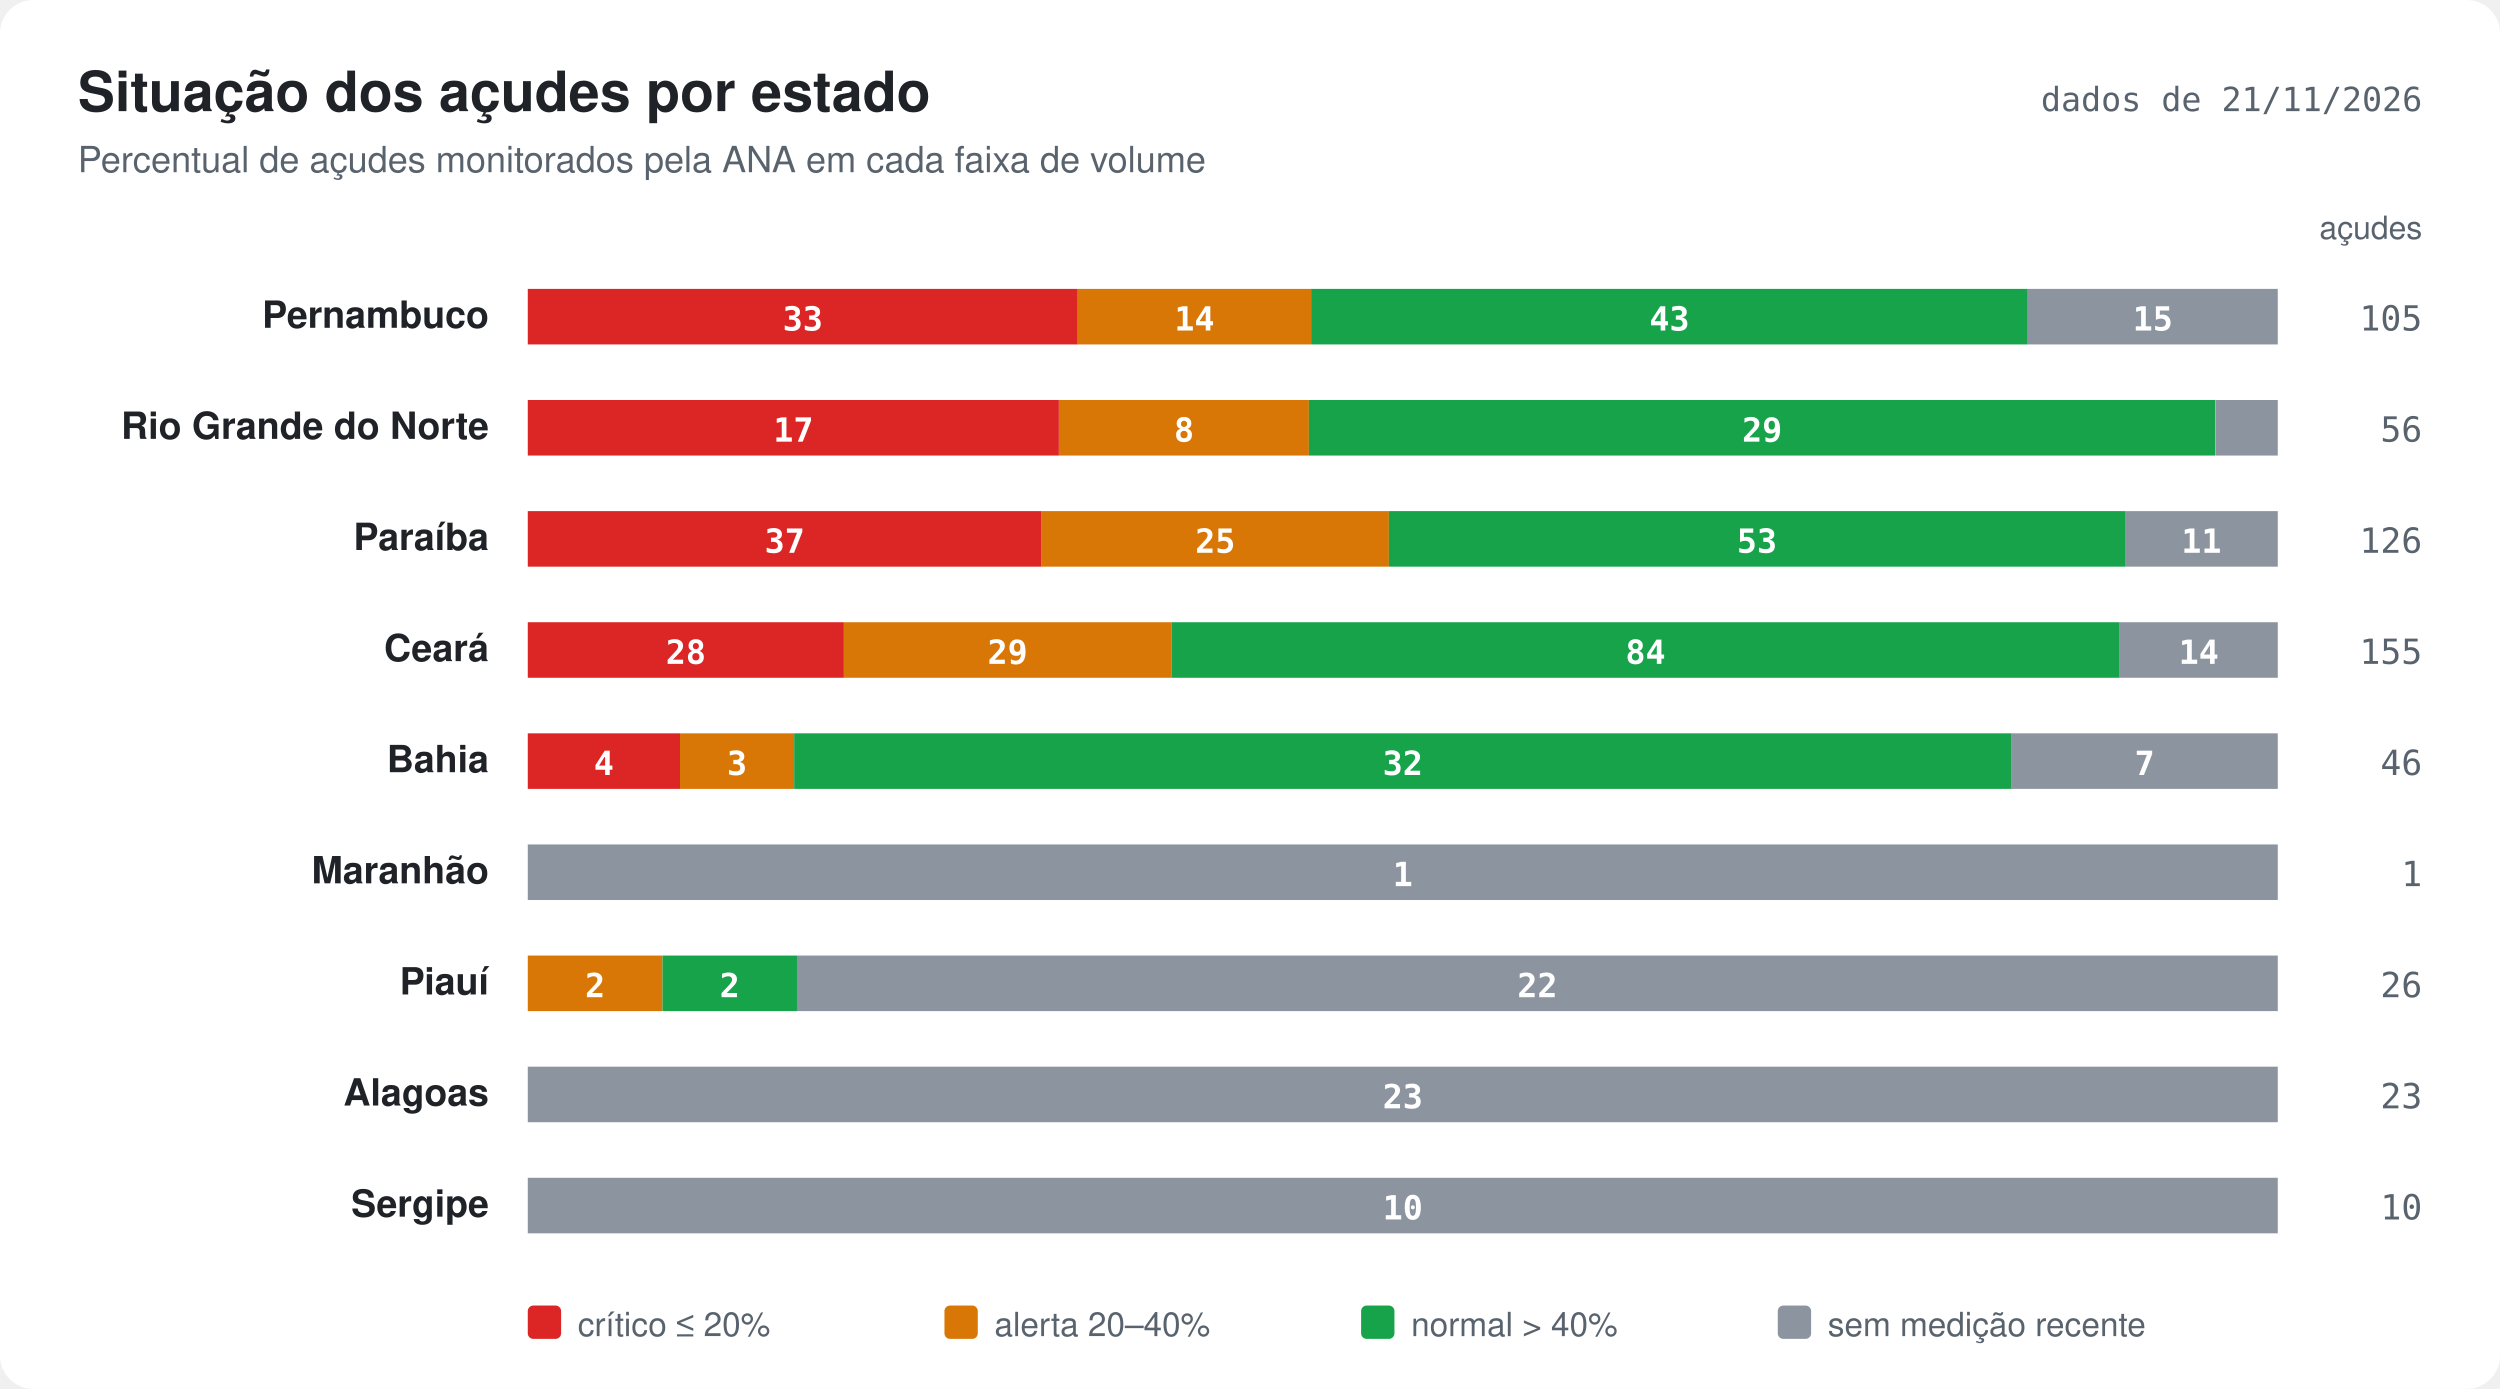
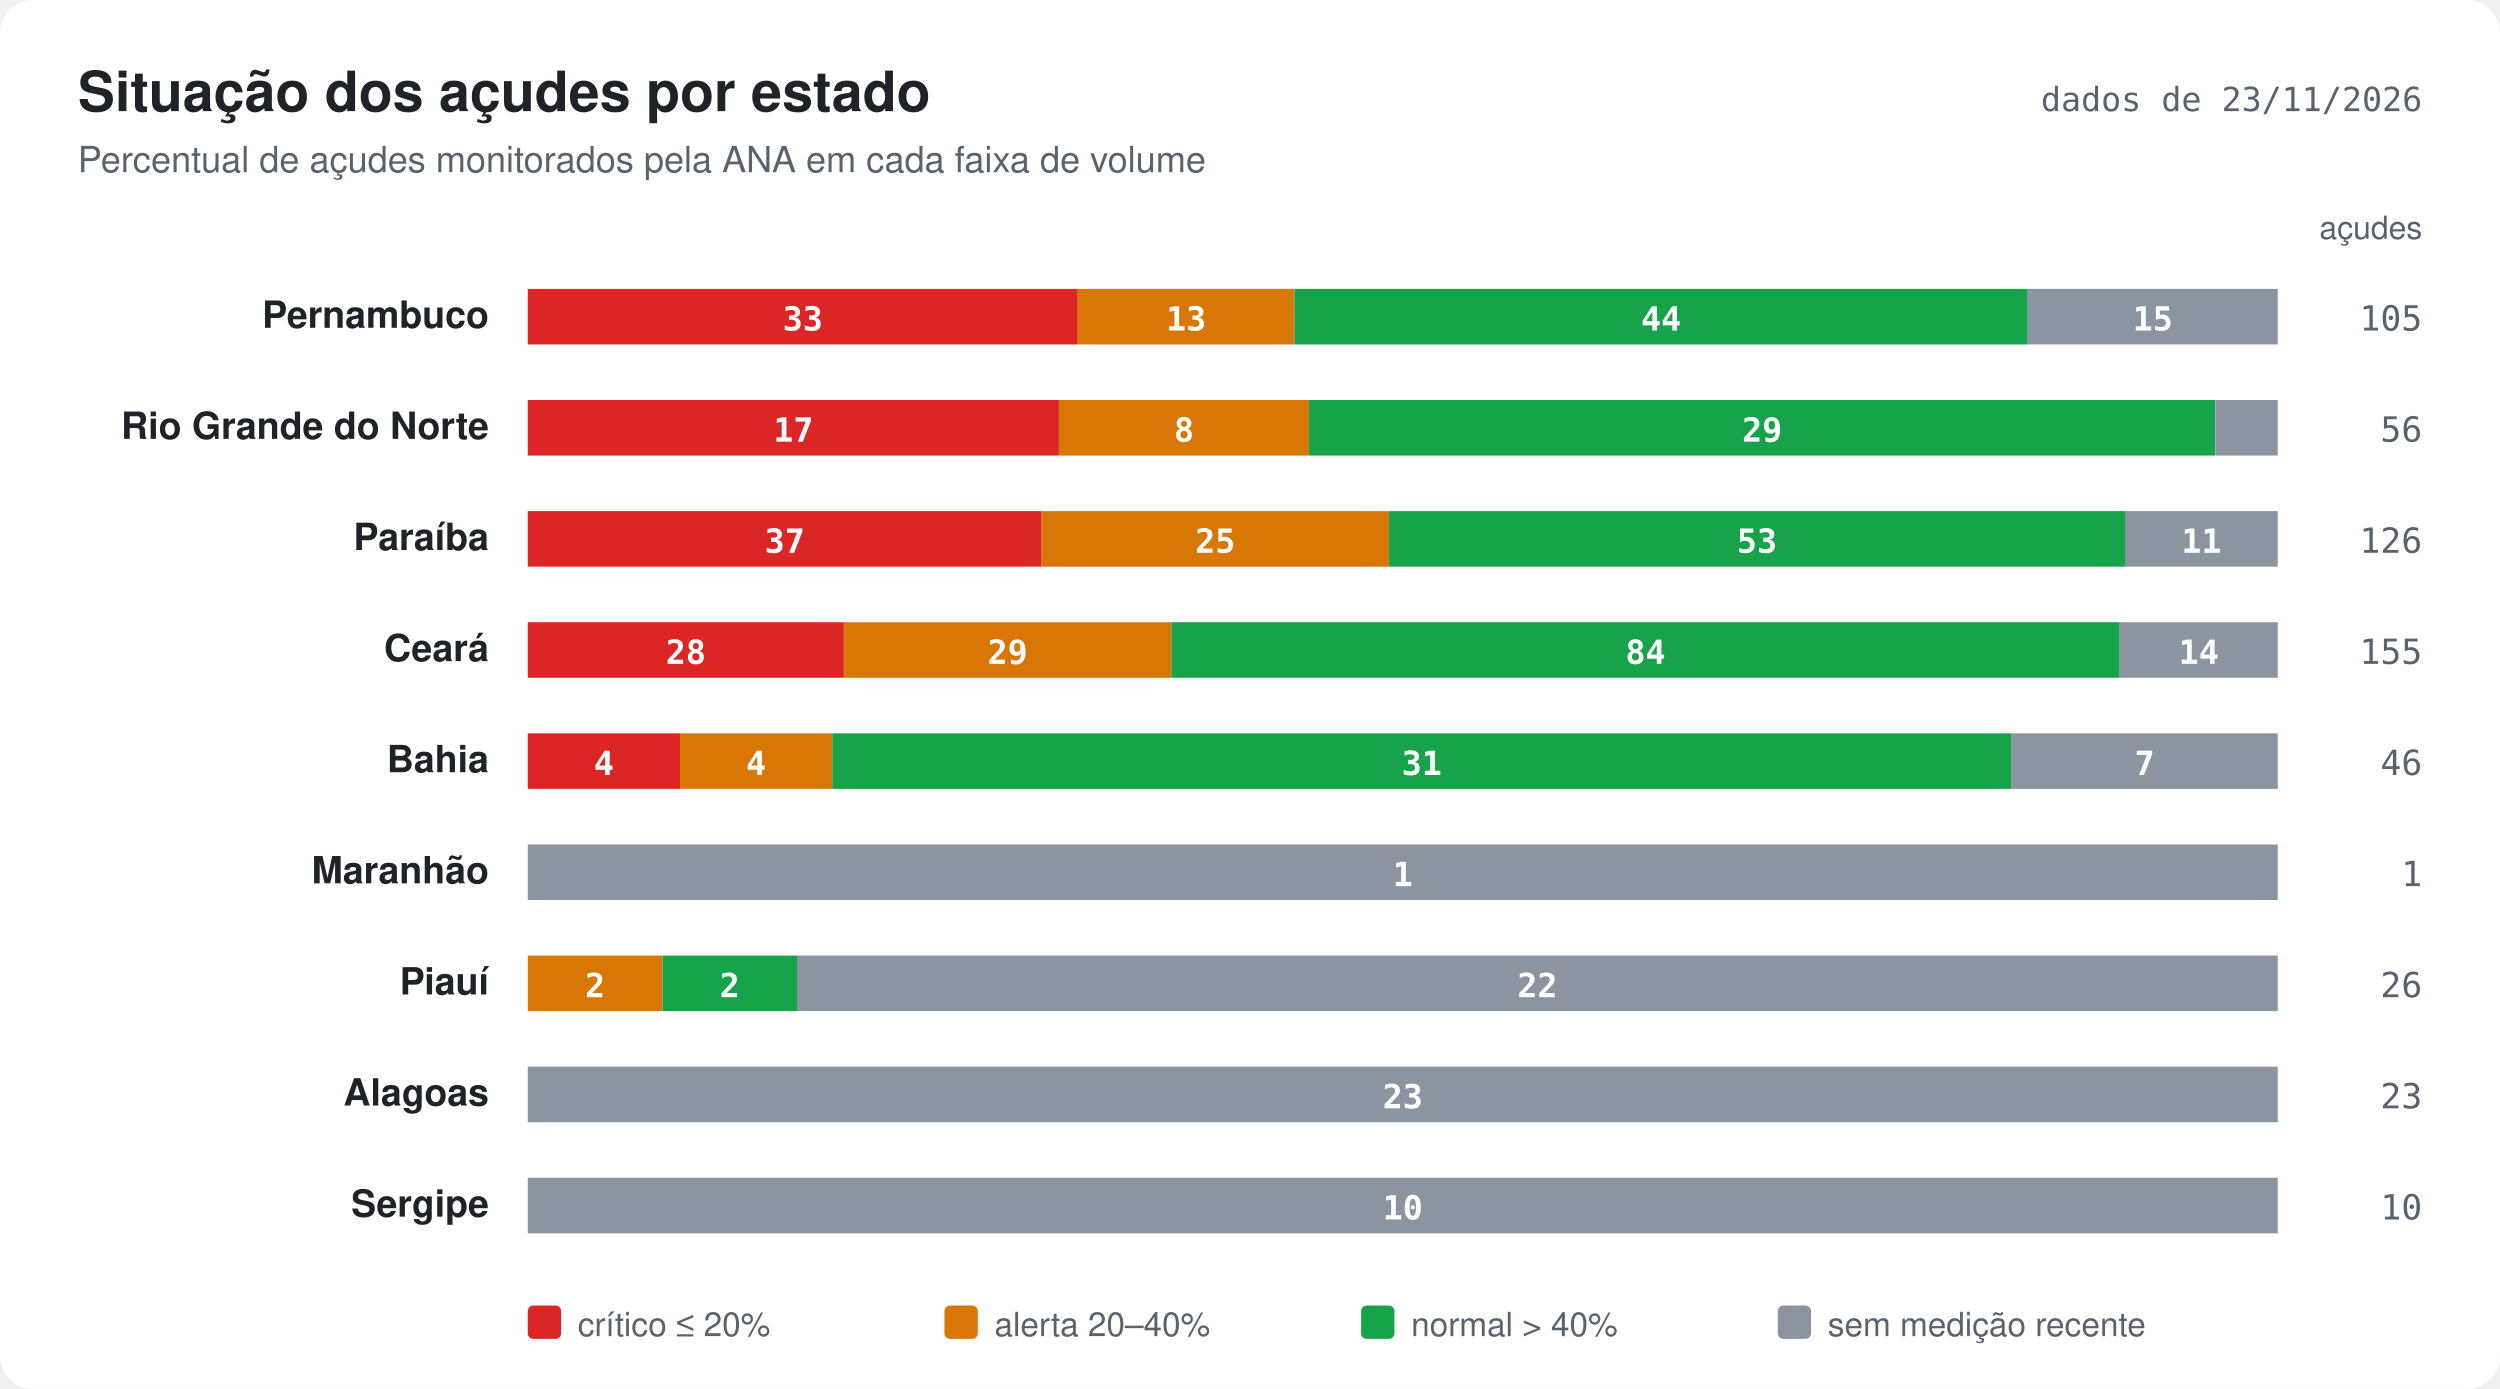
<svg xmlns="http://www.w3.org/2000/svg" width="900" height="500" viewBox="0 0 900 500" role="img" aria-label="Açudes por situação em cada estado">
  <style>
  .bg{fill:#ffffff} .card{fill:#f6f8fa;stroke:#d0d7de} .fg{fill:#1f2328} .mu{fill:#59636e}
  .grid{stroke:#d8dee4} .axis{stroke:#8c959f} .acc{fill:#0e7490} .accs{stroke:#0e7490} .area{fill:#0e7490;fill-opacity:.12}
  .crit{fill:#dc2626} .alert{fill:#d97706} .ok{fill:#16a34a} .nd{fill:#8c959f}
  .s0{fill:#f5e050} .s1{fill:#fcc55a} .s2{fill:#f59e0b} .s3{fill:#dc2626} .s4{fill:#7f1d1d} .track{fill:#eaeef2}
  text{font-family:-apple-system,BlinkMacSystemFont,'Segoe UI',Helvetica,Arial,sans-serif} .num{font-family:ui-monospace,SFMono-Regular,'SF Mono',Menlo,Consolas,monospace;font-variant-numeric:tabular-nums}
  @media (prefers-color-scheme: dark){
    .bg{fill:#0d1117} .card{fill:#161b22;stroke:#30363d} .fg{fill:#e6edf3} .mu{fill:#8d96a0}
    .grid{stroke:#21262d} .axis{stroke:#484f58} .acc{fill:#4fc3d9} .accs{stroke:#4fc3d9} .area{fill:#4fc3d9;fill-opacity:.15}
    .crit{fill:#f85149} .alert{fill:#f0a020} .ok{fill:#3fb950} .nd{fill:#6e7681} .track{fill:#21262d}
  }
</style>
  <rect class="bg" width="900" height="500" rx="12" />
  <text x="28" y="40" class="fg" font-size="20" font-weight="700" text-anchor="start">Situação dos açudes por estado</text>
  <text x="28" y="62" class="mu" font-size="13" font-weight="400" text-anchor="start">Percentual de açudes monitorados pela ANA em cada faixa de volume</text>
-   <text x="872" y="40" class="mu num" font-size="12" font-weight="400" text-anchor="end">dados de 21/11/2026</text>
+   <text x="872" y="40" class="mu num" font-size="12" font-weight="400" text-anchor="end">dados de 23/11/2026</text>
  <text x="176" y="118" class="fg" font-size="13.5" font-weight="600" text-anchor="end">Pernambuco</text>
  <rect class="crit" x="190.0" y="104" width="198.0" height="20" />
  <text x="289.0" y="119" class="num" font-size="12" font-weight="700" text-anchor="middle" fill="#fff">33</text>
-   <rect class="alert" x="388.0" y="104" width="84.0" height="20" />
-   <text x="430.0" y="119" class="num" font-size="12" font-weight="700" text-anchor="middle" fill="#fff">14</text>
-   <rect class="ok" x="472.0" y="104" width="258.0" height="20" />
-   <text x="601.0" y="119" class="num" font-size="12" font-weight="700" text-anchor="middle" fill="#fff">43</text>
+   <rect class="alert" x="388.0" y="104" width="78.0" height="20" />
+   <text x="427.0" y="119" class="num" font-size="12" font-weight="700" text-anchor="middle" fill="#fff">13</text>
+   <rect class="ok" x="466.0" y="104" width="264.0" height="20" />
+   <text x="598.0" y="119" class="num" font-size="12" font-weight="700" text-anchor="middle" fill="#fff">44</text>
  <rect class="nd" x="730.0" y="104" width="90.0" height="20" />
  <text x="775.0" y="119" class="num" font-size="12" font-weight="700" text-anchor="middle" fill="#fff">15</text>
  <text x="872" y="119" class="mu num" font-size="12.5" font-weight="400" text-anchor="end">105</text>
  <text x="176" y="158" class="fg" font-size="13.5" font-weight="600" text-anchor="end">Rio Grande do Norte</text>
  <rect class="crit" x="190.0" y="144" width="191.2" height="20" />
  <text x="285.625" y="159" class="num" font-size="12" font-weight="700" text-anchor="middle" fill="#fff">17</text>
  <rect class="alert" x="381.2" y="144" width="90.0" height="20" />
  <text x="426.25" y="159" class="num" font-size="12" font-weight="700" text-anchor="middle" fill="#fff">8</text>
  <rect class="ok" x="471.2" y="144" width="326.2" height="20" />
  <text x="634.375" y="159" class="num" font-size="12" font-weight="700" text-anchor="middle" fill="#fff">29</text>
  <rect class="nd" x="797.5" y="144" width="22.5" height="20" />
  <text x="872" y="159" class="mu num" font-size="12.5" font-weight="400" text-anchor="end">56</text>
  <text x="176" y="198" class="fg" font-size="13.5" font-weight="600" text-anchor="end">Paraíba</text>
  <rect class="crit" x="190.0" y="184" width="185.0" height="20" />
  <text x="282.5" y="199" class="num" font-size="12" font-weight="700" text-anchor="middle" fill="#fff">37</text>
  <rect class="alert" x="375.0" y="184" width="125.0" height="20" />
  <text x="437.5" y="199" class="num" font-size="12" font-weight="700" text-anchor="middle" fill="#fff">25</text>
  <rect class="ok" x="500.0" y="184" width="265.0" height="20" />
  <text x="632.5" y="199" class="num" font-size="12" font-weight="700" text-anchor="middle" fill="#fff">53</text>
  <rect class="nd" x="765.0" y="184" width="55.0" height="20" />
  <text x="792.5" y="199" class="num" font-size="12" font-weight="700" text-anchor="middle" fill="#fff">11</text>
  <text x="872" y="199" class="mu num" font-size="12.5" font-weight="400" text-anchor="end">126</text>
  <text x="176" y="238" class="fg" font-size="13.5" font-weight="600" text-anchor="end">Ceará</text>
  <rect class="crit" x="190.0" y="224" width="113.8" height="20" />
  <text x="246.903" y="239" class="num" font-size="12" font-weight="700" text-anchor="middle" fill="#fff">28</text>
  <rect class="alert" x="303.8" y="224" width="117.9" height="20" />
  <text x="362.742" y="239" class="num" font-size="12" font-weight="700" text-anchor="middle" fill="#fff">29</text>
  <rect class="ok" x="421.7" y="224" width="341.4" height="20" />
  <text x="592.387" y="239" class="num" font-size="12" font-weight="700" text-anchor="middle" fill="#fff">84</text>
  <rect class="nd" x="763.1" y="224" width="56.9" height="20" />
  <text x="791.548" y="239" class="num" font-size="12" font-weight="700" text-anchor="middle" fill="#fff">14</text>
  <text x="872" y="239" class="mu num" font-size="12.5" font-weight="400" text-anchor="end">155</text>
  <text x="176" y="278" class="fg" font-size="13.5" font-weight="600" text-anchor="end">Bahia</text>
  <rect class="crit" x="190.0" y="264" width="54.8" height="20" />
  <text x="217.391" y="279" class="num" font-size="12" font-weight="700" text-anchor="middle" fill="#fff">4</text>
-   <rect class="alert" x="244.8" y="264" width="41.1" height="20" />
-   <text x="265.326" y="279" class="num" font-size="12" font-weight="700" text-anchor="middle" fill="#fff">3</text>
-   <rect class="ok" x="285.9" y="264" width="438.3" height="20" />
-   <text x="505.0" y="279" class="num" font-size="12" font-weight="700" text-anchor="middle" fill="#fff">32</text>
+   <rect class="alert" x="244.8" y="264" width="54.8" height="20" />
+   <text x="272.174" y="279" class="num" font-size="12" font-weight="700" text-anchor="middle" fill="#fff">4</text>
+   <rect class="ok" x="299.6" y="264" width="424.6" height="20" />
+   <text x="511.848" y="279" class="num" font-size="12" font-weight="700" text-anchor="middle" fill="#fff">31</text>
  <rect class="nd" x="724.1" y="264" width="95.9" height="20" />
  <text x="772.065" y="279" class="num" font-size="12" font-weight="700" text-anchor="middle" fill="#fff">7</text>
  <text x="872" y="279" class="mu num" font-size="12.5" font-weight="400" text-anchor="end">46</text>
  <text x="176" y="318" class="fg" font-size="13.5" font-weight="600" text-anchor="end">Maranhão</text>
  <rect class="nd" x="190.0" y="304" width="630.0" height="20" />
  <text x="505.0" y="319" class="num" font-size="12" font-weight="700" text-anchor="middle" fill="#fff">1</text>
  <text x="872" y="319" class="mu num" font-size="12.5" font-weight="400" text-anchor="end">1</text>
  <text x="176" y="358" class="fg" font-size="13.5" font-weight="600" text-anchor="end">Piauí</text>
  <rect class="alert" x="190.0" y="344" width="48.5" height="20" />
  <text x="214.231" y="359" class="num" font-size="12" font-weight="700" text-anchor="middle" fill="#fff">2</text>
  <rect class="ok" x="238.5" y="344" width="48.5" height="20" />
  <text x="262.692" y="359" class="num" font-size="12" font-weight="700" text-anchor="middle" fill="#fff">2</text>
  <rect class="nd" x="286.9" y="344" width="533.1" height="20" />
  <text x="553.462" y="359" class="num" font-size="12" font-weight="700" text-anchor="middle" fill="#fff">22</text>
  <text x="872" y="359" class="mu num" font-size="12.5" font-weight="400" text-anchor="end">26</text>
  <text x="176" y="398" class="fg" font-size="13.5" font-weight="600" text-anchor="end">Alagoas</text>
  <rect class="nd" x="190.0" y="384" width="630.0" height="20" />
  <text x="505.0" y="399" class="num" font-size="12" font-weight="700" text-anchor="middle" fill="#fff">23</text>
  <text x="872" y="399" class="mu num" font-size="12.5" font-weight="400" text-anchor="end">23</text>
  <text x="176" y="438" class="fg" font-size="13.5" font-weight="600" text-anchor="end">Sergipe</text>
  <rect class="nd" x="190.0" y="424" width="630.0" height="20" />
  <text x="505.0" y="439" class="num" font-size="12" font-weight="700" text-anchor="middle" fill="#fff">10</text>
  <text x="872" y="439" class="mu num" font-size="12.5" font-weight="400" text-anchor="end">10</text>
  <rect class="crit" x="190" y="470" width="12" height="12" rx="2" />
  <text x="208" y="481" class="mu" font-size="12" font-weight="400" text-anchor="start">crítico ≤ 20%</text>
  <rect class="alert" x="340" y="470" width="12" height="12" rx="2" />
  <text x="358" y="481" class="mu" font-size="12" font-weight="400" text-anchor="start">alerta 20–40%</text>
  <rect class="ok" x="490" y="470" width="12" height="12" rx="2" />
  <text x="508" y="481" class="mu" font-size="12" font-weight="400" text-anchor="start">normal &gt; 40%</text>
  <rect class="nd" x="640" y="470" width="12" height="12" rx="2" />
  <text x="658" y="481" class="mu" font-size="12" font-weight="400" text-anchor="start">sem medição recente</text>
  <text x="872" y="86" class="mu" font-size="11.5" font-weight="400" text-anchor="end">açudes</text>
</svg>
